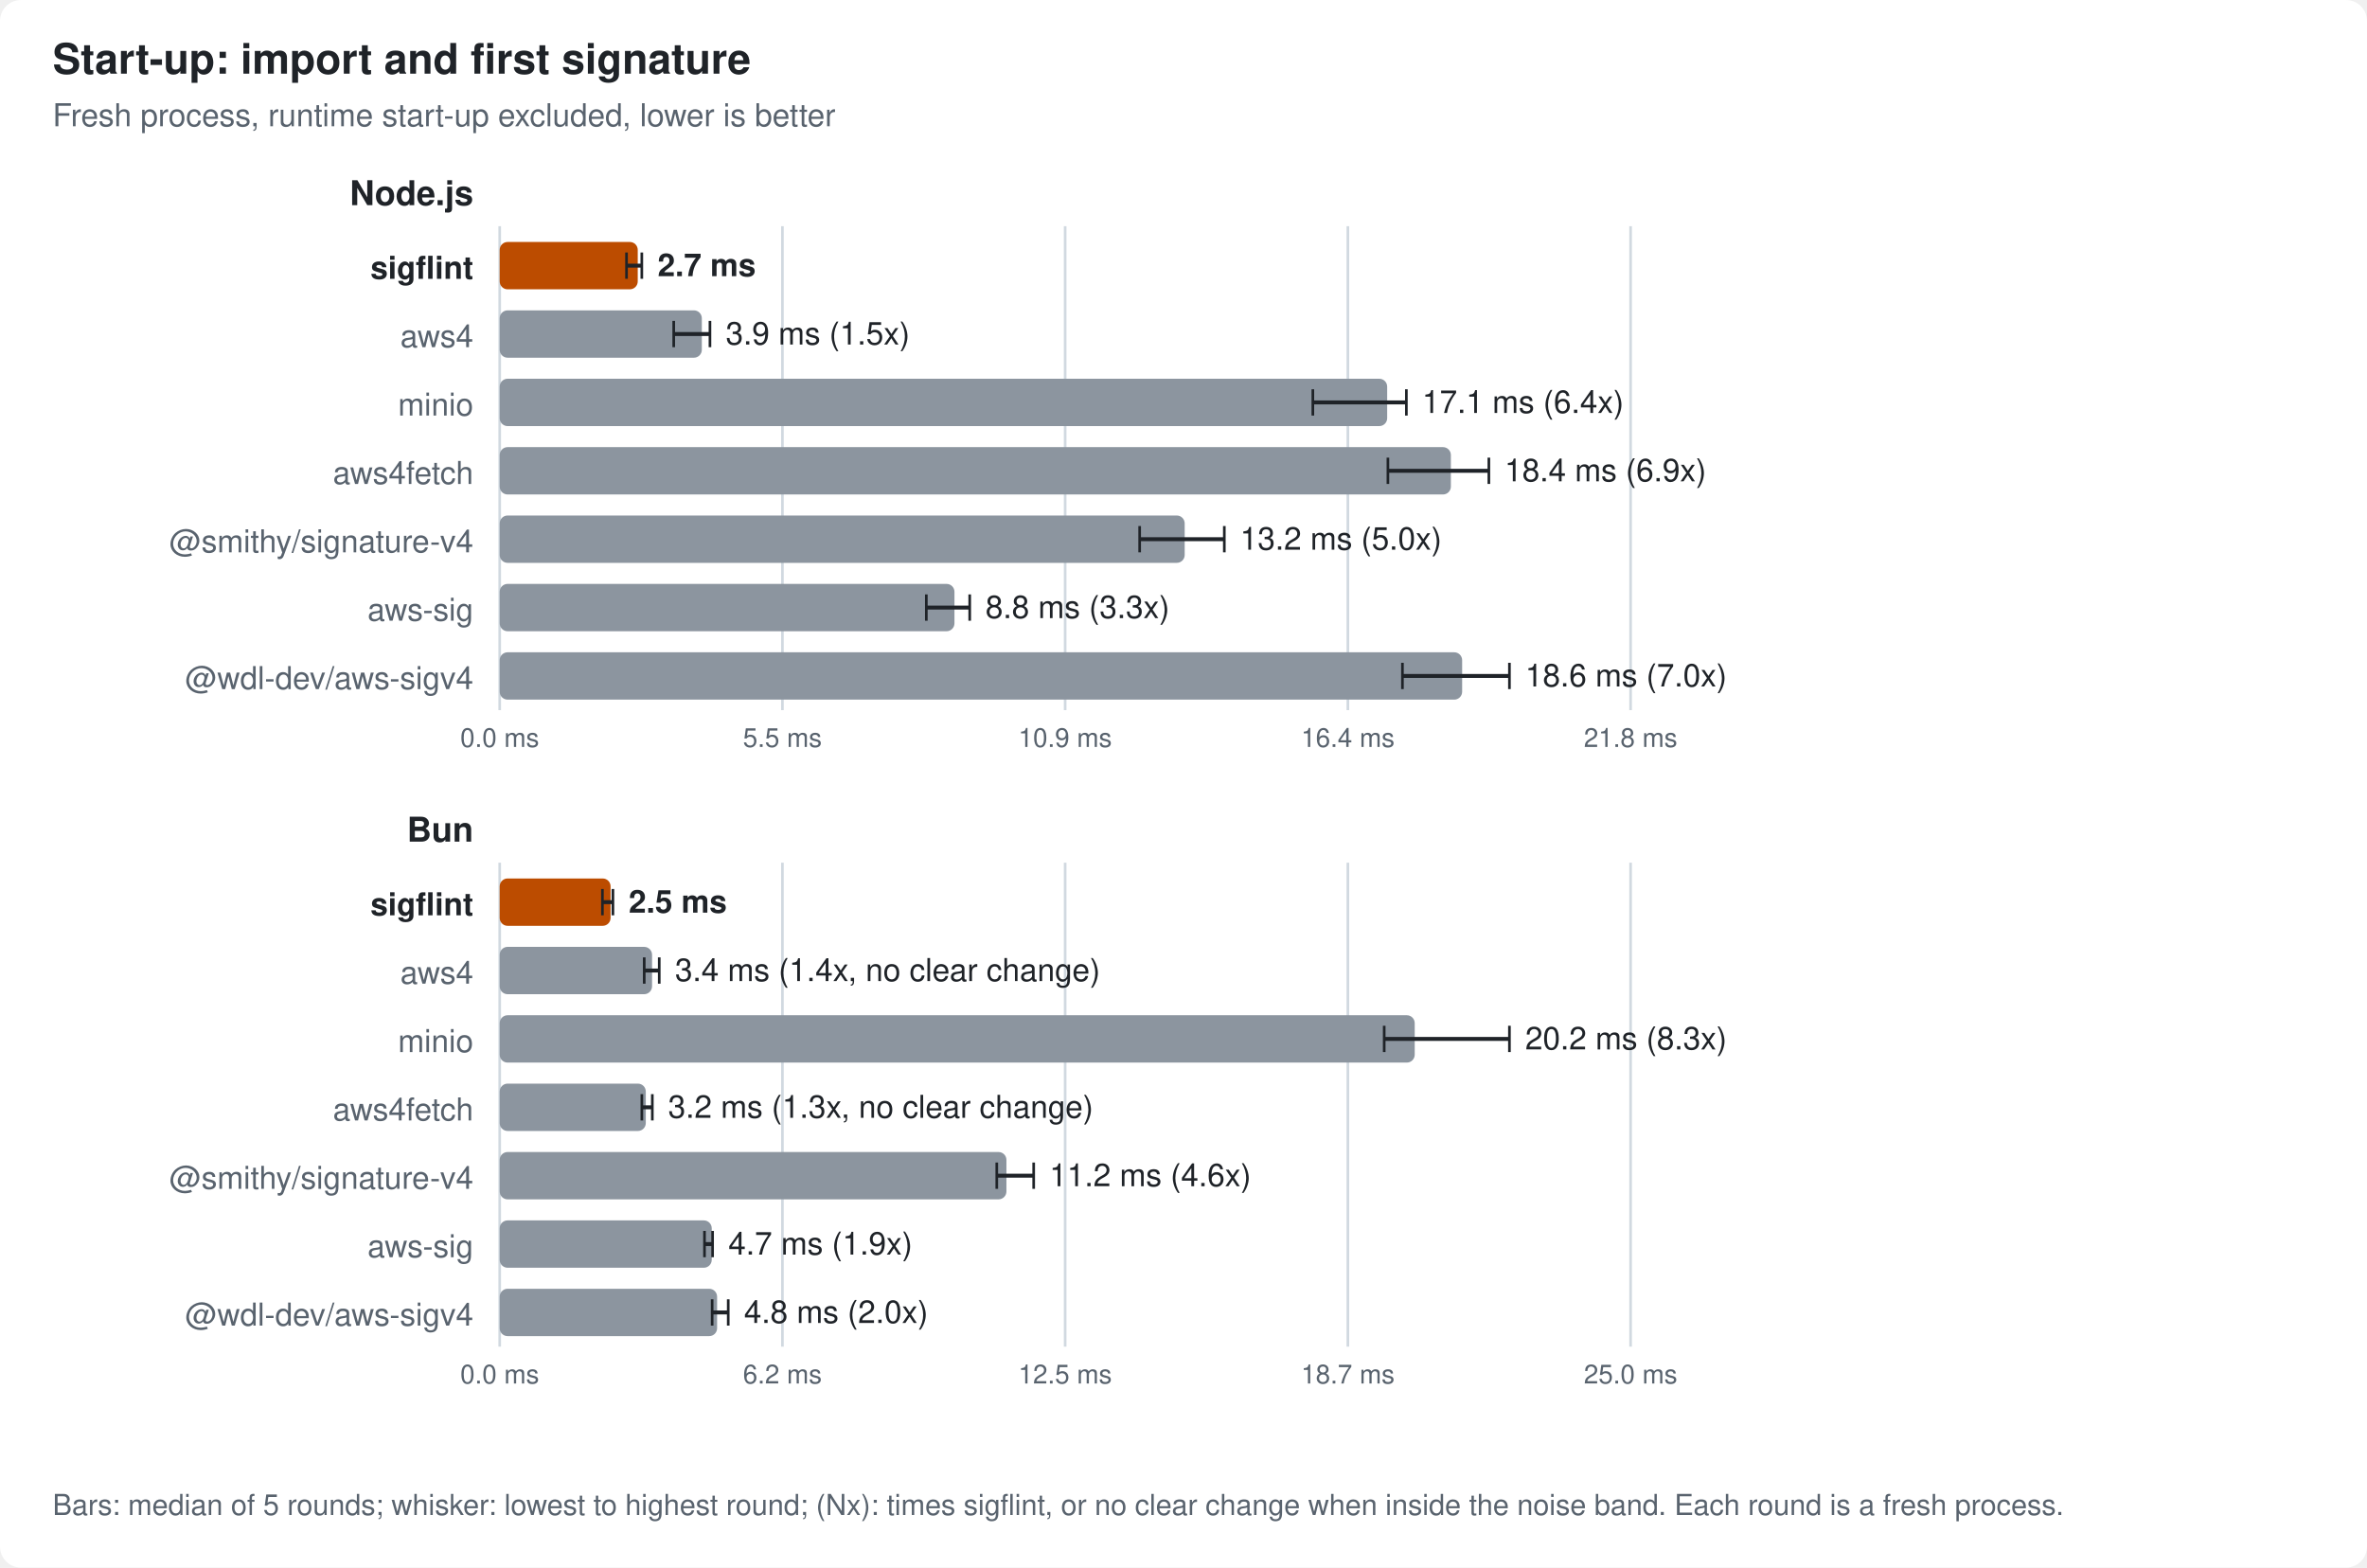
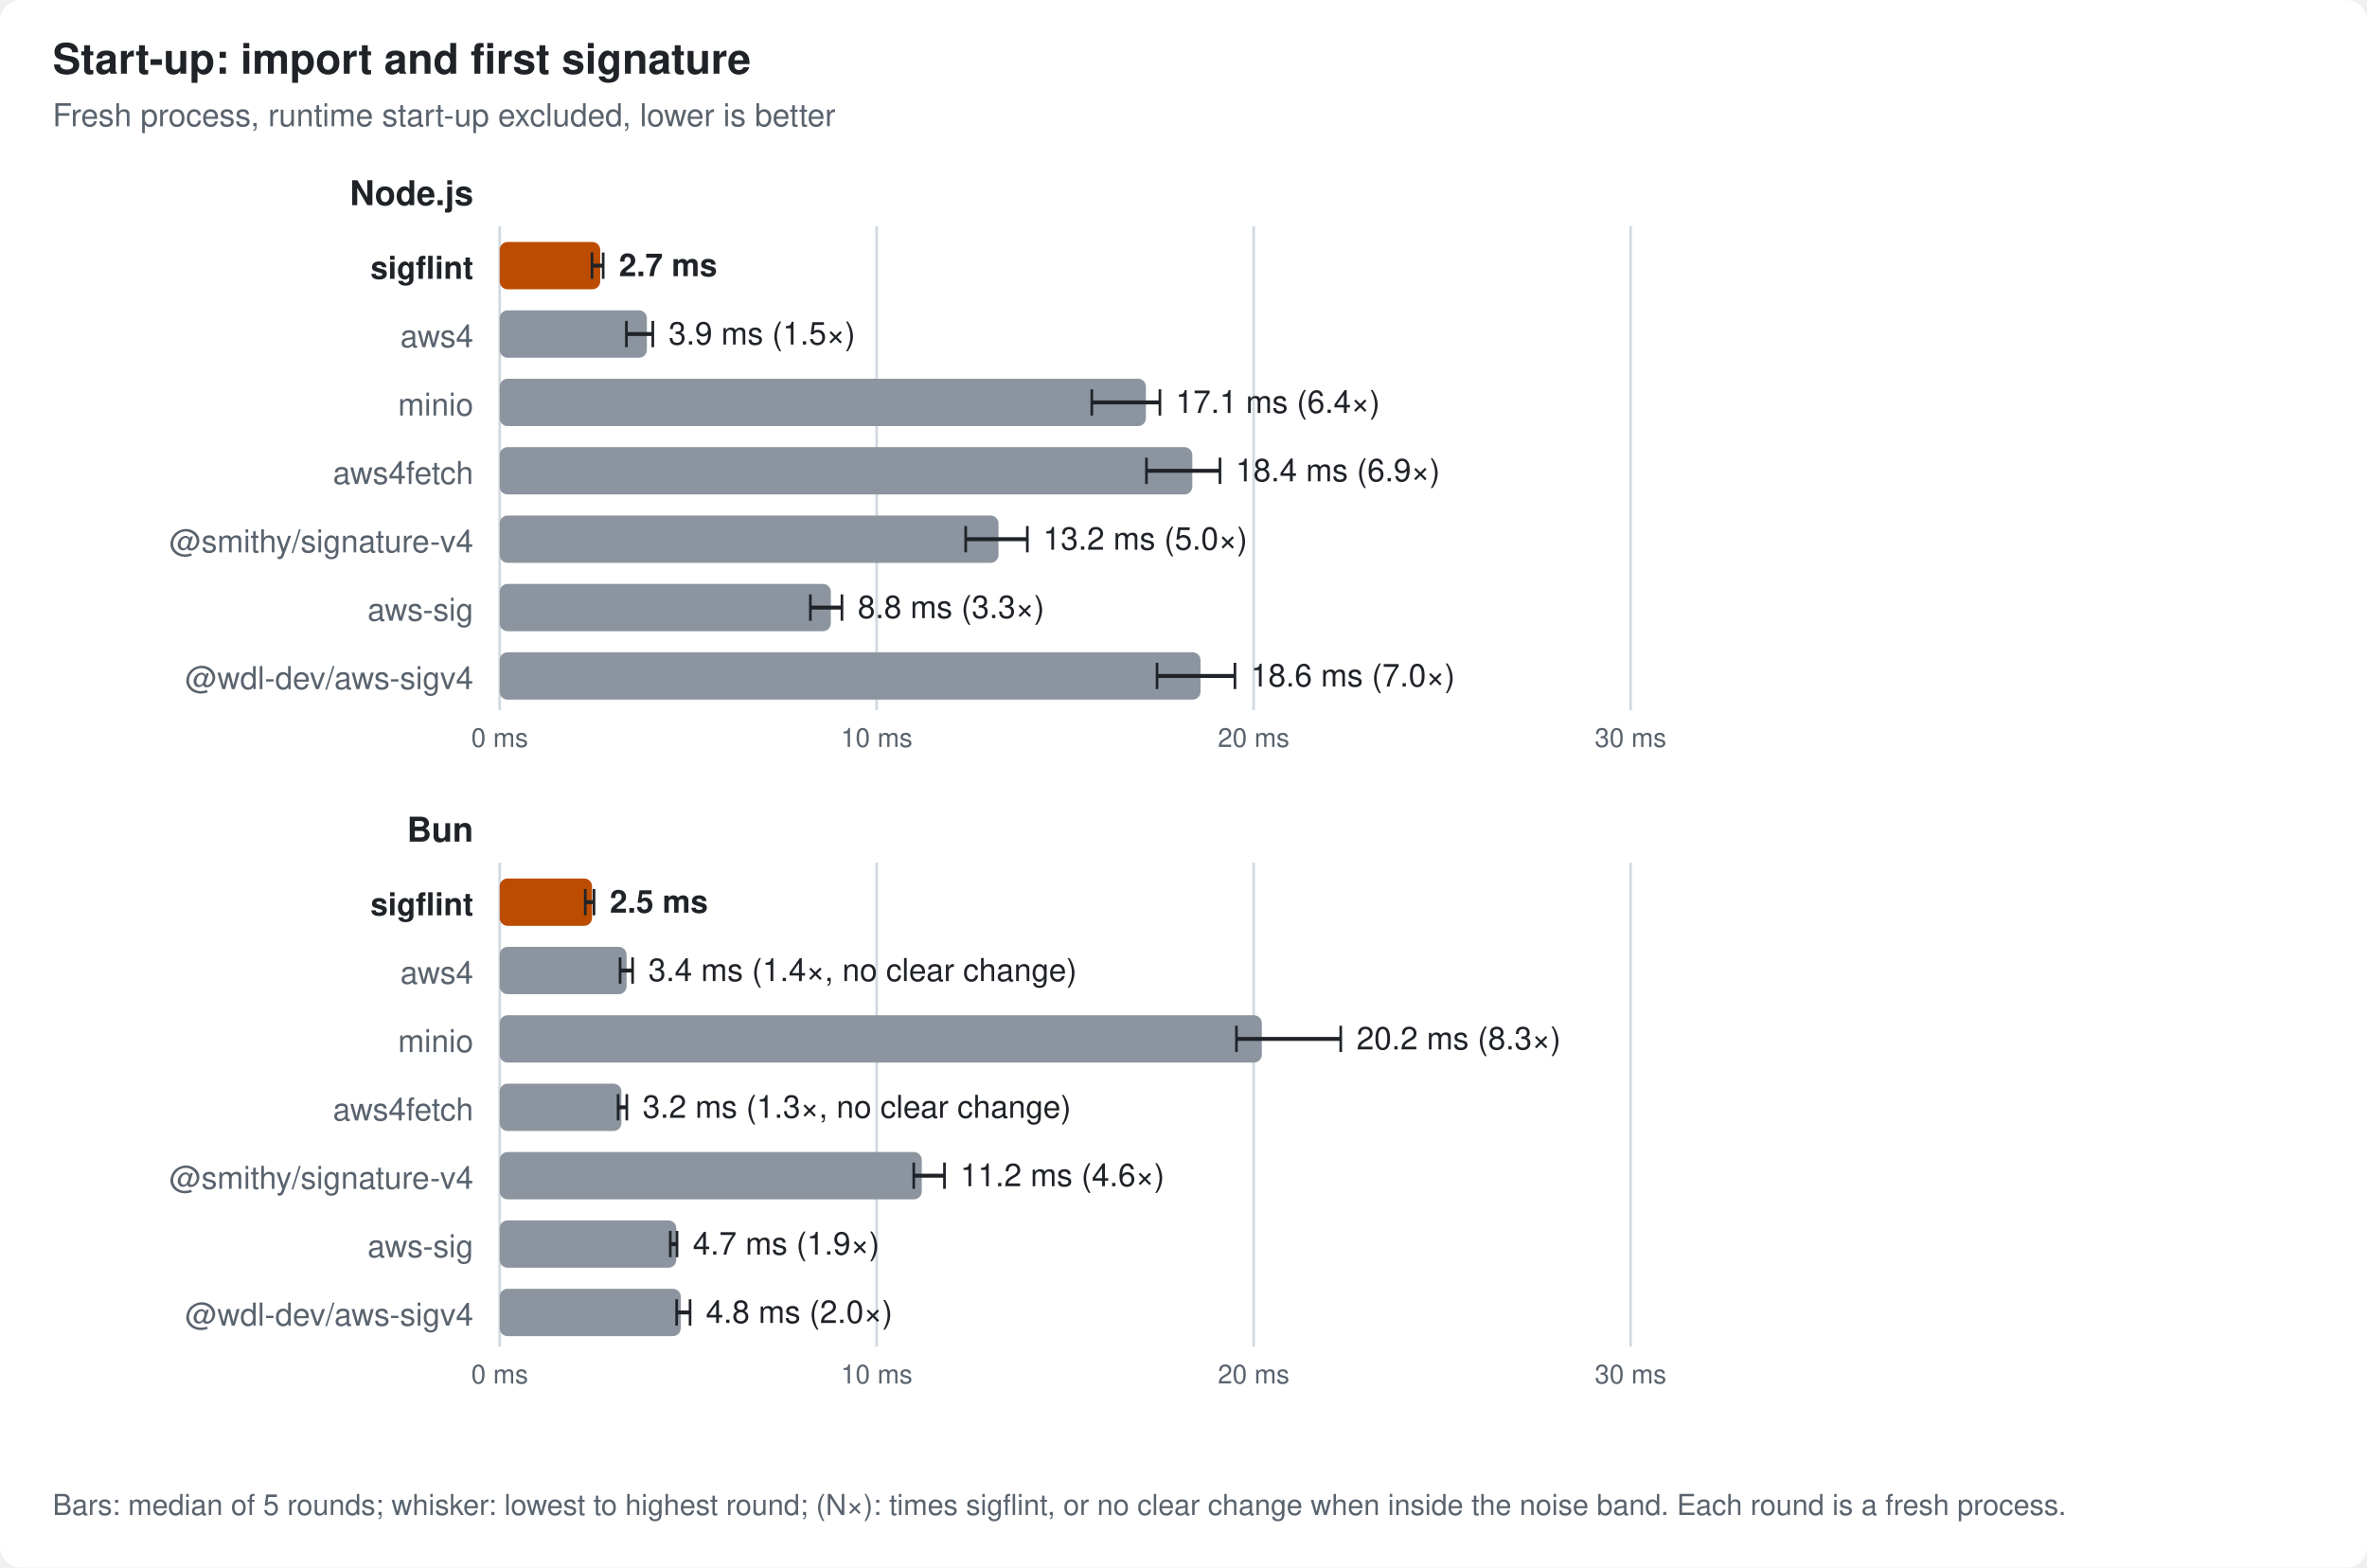
<svg xmlns="http://www.w3.org/2000/svg" width="900" height="596" viewBox="0 0 900 596" role="img" aria-labelledby="t" font-family="-apple-system,BlinkMacSystemFont,'Segoe UI',Helvetica,Arial,sans-serif">
  <rect width="900" height="596" rx="8" fill="#ffffff" />
  <text x="20" y="28" font-size="16" fill="#1f2328" text-anchor="start" font-weight="600">Start-up: import and first signature</text>
  <text x="20" y="48" font-size="12" fill="#59636e" text-anchor="start" font-weight="400">Fresh process, runtime start-up excluded, lower is better</text>
  <text x="180" y="78" font-size="13" fill="#1f2328" text-anchor="end" font-weight="700">Node.js</text>
  <line x1="190" y1="86" x2="190" y2="270" stroke="#d1d9e0" />
-   <text x="190" y="284" font-size="10" fill="#59636e" text-anchor="middle" font-weight="400">0.0 ms</text>
-   <line x1="297.5" y1="86" x2="297.5" y2="270" stroke="#d1d9e0" />
-   <text x="297.5" y="284" font-size="10" fill="#59636e" text-anchor="middle" font-weight="400">5.5 ms</text>
-   <line x1="405" y1="86" x2="405" y2="270" stroke="#d1d9e0" />
-   <text x="405" y="284" font-size="10" fill="#59636e" text-anchor="middle" font-weight="400">10.9 ms</text>
-   <line x1="512.5" y1="86" x2="512.5" y2="270" stroke="#d1d9e0" />
-   <text x="512.5" y="284" font-size="10" fill="#59636e" text-anchor="middle" font-weight="400">16.4 ms</text>
+   <text x="190" y="284" font-size="10" fill="#59636e" text-anchor="middle" font-weight="400">0 ms</text>
+   <line x1="333.333" y1="86" x2="333.333" y2="270" stroke="#d1d9e0" />
+   <text x="333.333" y="284" font-size="10" fill="#59636e" text-anchor="middle" font-weight="400">10 ms</text>
+   <line x1="476.667" y1="86" x2="476.667" y2="270" stroke="#d1d9e0" />
+   <text x="476.667" y="284" font-size="10" fill="#59636e" text-anchor="middle" font-weight="400">20 ms</text>
  <line x1="620" y1="86" x2="620" y2="270" stroke="#d1d9e0" />
-   <text x="620" y="284" font-size="10" fill="#59636e" text-anchor="middle" font-weight="400">21.8 ms</text>
+   <text x="620" y="284" font-size="10" fill="#59636e" text-anchor="middle" font-weight="400">30 ms</text>
  <text x="180" y="106" font-size="12" fill="#1f2328" text-anchor="end" font-weight="700">sigflint</text>
-   <rect x="190" y="92" width="52.485" height="18" rx="3" fill="#bc4c00" />
-   <line x1="238.22" y1="101" x2="244.038" y2="101" stroke="#1f2328" stroke-width="1.5" />
-   <line x1="238.22" y1="96" x2="238.22" y2="106" stroke="#1f2328" />
-   <line x1="244.038" y1="96" x2="244.038" y2="106" stroke="#1f2328" />
-   <text x="250.038" y="105" font-size="12" fill="#1f2328" text-anchor="start" font-weight="700">2.7 ms</text>
+   <rect x="190" y="92" width="38.217" height="18" rx="3" fill="#bc4c00" />
+   <line x1="225.112" y1="101" x2="229.349" y2="101" stroke="#1f2328" stroke-width="1.5" />
+   <line x1="225.112" y1="96" x2="225.112" y2="106" stroke="#1f2328" />
+   <line x1="229.349" y1="96" x2="229.349" y2="106" stroke="#1f2328" />
+   <text x="235.349" y="105" font-size="12" fill="#1f2328" text-anchor="start" font-weight="700">2.7 ms</text>
  <text x="180" y="132" font-size="12" fill="#59636e" text-anchor="end" font-weight="400">aws4</text>
-   <rect x="190" y="118" width="76.855" height="18" rx="3" fill="#8c959f" />
-   <line x1="256.167" y1="127" x2="269.947" y2="127" stroke="#1f2328" stroke-width="1.5" />
-   <line x1="256.167" y1="122" x2="256.167" y2="132" stroke="#1f2328" />
-   <line x1="269.947" y1="122" x2="269.947" y2="132" stroke="#1f2328" />
-   <text x="275.947" y="131" font-size="12" fill="#1f2328" text-anchor="start" font-weight="400">3.9 ms  (1.5x)</text>
+   <rect x="190" y="118" width="55.963" height="18" rx="3" fill="#8c959f" />
+   <line x1="238.18" y1="127" x2="248.214" y2="127" stroke="#1f2328" stroke-width="1.5" />
+   <line x1="238.18" y1="122" x2="238.18" y2="132" stroke="#1f2328" />
+   <line x1="248.214" y1="122" x2="248.214" y2="132" stroke="#1f2328" />
+   <text x="254.214" y="131" font-size="12" fill="#1f2328" text-anchor="start" font-weight="400">3.9 ms  (1.5×)</text>
  <text x="180" y="158" font-size="12" fill="#59636e" text-anchor="end" font-weight="400">minio</text>
-   <rect x="190" y="144" width="337.441" height="18" rx="3" fill="#8c959f" />
-   <line x1="499.18" y1="153" x2="534.744" y2="153" stroke="#1f2328" stroke-width="1.5" />
-   <line x1="499.18" y1="148" x2="499.18" y2="158" stroke="#1f2328" />
-   <line x1="534.744" y1="148" x2="534.744" y2="158" stroke="#1f2328" />
-   <text x="540.744" y="157" font-size="12" fill="#1f2328" text-anchor="start" font-weight="400">17.1 ms  (6.4x)</text>
+   <rect x="190" y="144" width="245.712" height="18" rx="3" fill="#8c959f" />
+   <line x1="415.133" y1="153" x2="441.03" y2="153" stroke="#1f2328" stroke-width="1.5" />
+   <line x1="415.133" y1="148" x2="415.133" y2="158" stroke="#1f2328" />
+   <line x1="441.03" y1="148" x2="441.03" y2="158" stroke="#1f2328" />
+   <text x="447.03" y="157" font-size="12" fill="#1f2328" text-anchor="start" font-weight="400">17.1 ms  (6.4×)</text>
  <text x="180" y="184" font-size="12" fill="#59636e" text-anchor="end" font-weight="400">aws4fetch</text>
-   <rect x="190" y="170" width="361.665" height="18" rx="3" fill="#8c959f" />
-   <line x1="527.72" y1="179" x2="566.107" y2="179" stroke="#1f2328" stroke-width="1.5" />
-   <line x1="527.72" y1="174" x2="527.72" y2="184" stroke="#1f2328" />
-   <line x1="566.107" y1="174" x2="566.107" y2="184" stroke="#1f2328" />
-   <text x="572.107" y="183" font-size="12" fill="#1f2328" text-anchor="start" font-weight="400">18.4 ms  (6.9x)</text>
+   <rect x="190" y="170" width="263.351" height="18" rx="3" fill="#8c959f" />
+   <line x1="435.915" y1="179" x2="463.867" y2="179" stroke="#1f2328" stroke-width="1.5" />
+   <line x1="435.915" y1="174" x2="435.915" y2="184" stroke="#1f2328" />
+   <line x1="463.867" y1="174" x2="463.867" y2="184" stroke="#1f2328" />
+   <text x="469.867" y="183" font-size="12" fill="#1f2328" text-anchor="start" font-weight="400">18.4 ms  (6.9×)</text>
  <text x="180" y="210" font-size="12" fill="#59636e" text-anchor="end" font-weight="400">@smithy/signature-v4</text>
-   <rect x="190" y="196" width="260.452" height="18" rx="3" fill="#8c959f" />
-   <line x1="433.331" y1="205" x2="465.522" y2="205" stroke="#1f2328" stroke-width="1.5" />
-   <line x1="433.331" y1="200" x2="433.331" y2="210" stroke="#1f2328" />
-   <line x1="465.522" y1="200" x2="465.522" y2="210" stroke="#1f2328" />
-   <text x="471.522" y="209" font-size="12" fill="#1f2328" text-anchor="start" font-weight="400">13.2 ms  (5.0x)</text>
+   <rect x="190" y="196" width="189.651" height="18" rx="3" fill="#8c959f" />
+   <line x1="367.184" y1="205" x2="390.625" y2="205" stroke="#1f2328" stroke-width="1.5" />
+   <line x1="367.184" y1="200" x2="367.184" y2="210" stroke="#1f2328" />
+   <line x1="390.625" y1="200" x2="390.625" y2="210" stroke="#1f2328" />
+   <text x="396.625" y="209" font-size="12" fill="#1f2328" text-anchor="start" font-weight="400">13.2 ms  (5.0×)</text>
  <text x="180" y="236" font-size="12" fill="#59636e" text-anchor="end" font-weight="400">aws-sig</text>
-   <rect x="190" y="222" width="172.913" height="18" rx="3" fill="#8c959f" />
-   <line x1="352.216" y1="231" x2="368.711" y2="231" stroke="#1f2328" stroke-width="1.5" />
-   <line x1="352.216" y1="226" x2="352.216" y2="236" stroke="#1f2328" />
-   <line x1="368.711" y1="226" x2="368.711" y2="236" stroke="#1f2328" />
-   <text x="374.711" y="235" font-size="12" fill="#1f2328" text-anchor="start" font-weight="400">8.8 ms  (3.3x)</text>
+   <rect x="190" y="222" width="125.909" height="18" rx="3" fill="#8c959f" />
+   <line x1="308.12" y1="231" x2="320.13" y2="231" stroke="#1f2328" stroke-width="1.5" />
+   <line x1="308.12" y1="226" x2="308.12" y2="236" stroke="#1f2328" />
+   <line x1="320.13" y1="226" x2="320.13" y2="236" stroke="#1f2328" />
+   <text x="326.13" y="235" font-size="12" fill="#1f2328" text-anchor="start" font-weight="400">8.8 ms  (3.3×)</text>
  <text x="180" y="262" font-size="12" fill="#59636e" text-anchor="end" font-weight="400">@wdl-dev/aws-sigv4</text>
-   <rect x="190" y="248" width="365.95" height="18" rx="3" fill="#8c959f" />
-   <line x1="533.246" y1="257" x2="573.929" y2="257" stroke="#1f2328" stroke-width="1.5" />
-   <line x1="533.246" y1="252" x2="533.246" y2="262" stroke="#1f2328" />
-   <line x1="573.929" y1="252" x2="573.929" y2="262" stroke="#1f2328" />
-   <text x="579.929" y="261" font-size="12" fill="#1f2328" text-anchor="start" font-weight="400">18.6 ms  (7.0x)</text>
+   <rect x="190" y="248" width="266.471" height="18" rx="3" fill="#8c959f" />
+   <line x1="439.939" y1="257" x2="469.562" y2="257" stroke="#1f2328" stroke-width="1.5" />
+   <line x1="439.939" y1="252" x2="439.939" y2="262" stroke="#1f2328" />
+   <line x1="469.562" y1="252" x2="469.562" y2="262" stroke="#1f2328" />
+   <text x="475.562" y="261" font-size="12" fill="#1f2328" text-anchor="start" font-weight="400">18.6 ms  (7.0×)</text>
  <text x="180" y="320" font-size="13" fill="#1f2328" text-anchor="end" font-weight="700">Bun</text>
  <line x1="190" y1="328" x2="190" y2="512" stroke="#d1d9e0" />
-   <text x="190" y="526" font-size="10" fill="#59636e" text-anchor="middle" font-weight="400">0.0 ms</text>
-   <line x1="297.5" y1="328" x2="297.5" y2="512" stroke="#d1d9e0" />
-   <text x="297.5" y="526" font-size="10" fill="#59636e" text-anchor="middle" font-weight="400">6.2 ms</text>
-   <line x1="405" y1="328" x2="405" y2="512" stroke="#d1d9e0" />
-   <text x="405" y="526" font-size="10" fill="#59636e" text-anchor="middle" font-weight="400">12.5 ms</text>
-   <line x1="512.5" y1="328" x2="512.5" y2="512" stroke="#d1d9e0" />
-   <text x="512.5" y="526" font-size="10" fill="#59636e" text-anchor="middle" font-weight="400">18.7 ms</text>
+   <text x="190" y="526" font-size="10" fill="#59636e" text-anchor="middle" font-weight="400">0 ms</text>
+   <line x1="333.333" y1="328" x2="333.333" y2="512" stroke="#d1d9e0" />
+   <text x="333.333" y="526" font-size="10" fill="#59636e" text-anchor="middle" font-weight="400">10 ms</text>
+   <line x1="476.667" y1="328" x2="476.667" y2="512" stroke="#d1d9e0" />
+   <text x="476.667" y="526" font-size="10" fill="#59636e" text-anchor="middle" font-weight="400">20 ms</text>
  <line x1="620" y1="328" x2="620" y2="512" stroke="#d1d9e0" />
-   <text x="620" y="526" font-size="10" fill="#59636e" text-anchor="middle" font-weight="400">25.0 ms</text>
+   <text x="620" y="526" font-size="10" fill="#59636e" text-anchor="middle" font-weight="400">30 ms</text>
  <text x="180" y="348" font-size="12" fill="#1f2328" text-anchor="end" font-weight="700">sigflint</text>
-   <rect x="190" y="334" width="42.162" height="18" rx="3" fill="#bc4c00" />
-   <line x1="229.057" y1="343" x2="233.048" y2="343" stroke="#1f2328" stroke-width="1.5" />
-   <line x1="229.057" y1="338" x2="229.057" y2="348" stroke="#1f2328" />
-   <line x1="233.048" y1="338" x2="233.048" y2="348" stroke="#1f2328" />
-   <text x="239.048" y="347" font-size="12" fill="#1f2328" text-anchor="start" font-weight="700">2.5 ms</text>
+   <rect x="190" y="334" width="35.119" height="18" rx="3" fill="#bc4c00" />
+   <line x1="222.532" y1="343" x2="225.856" y2="343" stroke="#1f2328" stroke-width="1.5" />
+   <line x1="222.532" y1="338" x2="222.532" y2="348" stroke="#1f2328" />
+   <line x1="225.856" y1="338" x2="225.856" y2="348" stroke="#1f2328" />
+   <text x="231.856" y="347" font-size="12" fill="#1f2328" text-anchor="start" font-weight="700">2.5 ms</text>
  <text x="180" y="374" font-size="12" fill="#59636e" text-anchor="end" font-weight="400">aws4</text>
-   <rect x="190" y="360" width="57.93" height="18" rx="3" fill="#8c959f" />
-   <line x1="244.952" y1="369" x2="250.663" y2="369" stroke="#1f2328" stroke-width="1.5" />
-   <line x1="244.952" y1="364" x2="244.952" y2="374" stroke="#1f2328" />
-   <line x1="250.663" y1="364" x2="250.663" y2="374" stroke="#1f2328" />
-   <text x="256.663" y="373" font-size="12" fill="#1f2328" text-anchor="start" font-weight="400">3.4 ms  (1.4x, no clear change)</text>
+   <rect x="190" y="360" width="48.252" height="18" rx="3" fill="#8c959f" />
+   <line x1="235.772" y1="369" x2="240.529" y2="369" stroke="#1f2328" stroke-width="1.5" />
+   <line x1="235.772" y1="364" x2="235.772" y2="374" stroke="#1f2328" />
+   <line x1="240.529" y1="364" x2="240.529" y2="374" stroke="#1f2328" />
+   <text x="246.529" y="373" font-size="12" fill="#1f2328" text-anchor="start" font-weight="400">3.4 ms  (1.4×, no clear change)</text>
  <text x="180" y="400" font-size="12" fill="#59636e" text-anchor="end" font-weight="400">minio</text>
-   <rect x="190" y="386" width="347.913" height="18" rx="3" fill="#8c959f" />
-   <line x1="526.312" y1="395" x2="573.929" y2="395" stroke="#1f2328" stroke-width="1.5" />
-   <line x1="526.312" y1="390" x2="526.312" y2="400" stroke="#1f2328" />
-   <line x1="573.929" y1="390" x2="573.929" y2="400" stroke="#1f2328" />
-   <text x="579.929" y="399" font-size="12" fill="#1f2328" text-anchor="start" font-weight="400">20.2 ms  (8.3x)</text>
+   <rect x="190" y="386" width="289.789" height="18" rx="3" fill="#8c959f" />
+   <line x1="470.127" y1="395" x2="509.788" y2="395" stroke="#1f2328" stroke-width="1.5" />
+   <line x1="470.127" y1="390" x2="470.127" y2="400" stroke="#1f2328" />
+   <line x1="509.788" y1="390" x2="509.788" y2="400" stroke="#1f2328" />
+   <text x="515.788" y="399" font-size="12" fill="#1f2328" text-anchor="start" font-weight="400">20.2 ms  (8.3×)</text>
  <text x="180" y="426" font-size="12" fill="#59636e" text-anchor="end" font-weight="400">aws4fetch</text>
-   <rect x="190" y="412" width="55.549" height="18" rx="3" fill="#8c959f" />
-   <line x1="244.048" y1="421" x2="248.032" y2="421" stroke="#1f2328" stroke-width="1.5" />
-   <line x1="244.048" y1="416" x2="244.048" y2="426" stroke="#1f2328" />
-   <line x1="248.032" y1="416" x2="248.032" y2="426" stroke="#1f2328" />
-   <text x="254.032" y="425" font-size="12" fill="#1f2328" text-anchor="start" font-weight="400">3.2 ms  (1.3x, no clear change)</text>
+   <rect x="190" y="412" width="46.269" height="18" rx="3" fill="#8c959f" />
+   <line x1="235.019" y1="421" x2="238.337" y2="421" stroke="#1f2328" stroke-width="1.5" />
+   <line x1="235.019" y1="416" x2="235.019" y2="426" stroke="#1f2328" />
+   <line x1="238.337" y1="416" x2="238.337" y2="426" stroke="#1f2328" />
+   <text x="244.337" y="425" font-size="12" fill="#1f2328" text-anchor="start" font-weight="400">3.2 ms  (1.3×, no clear change)</text>
  <text x="180" y="452" font-size="12" fill="#59636e" text-anchor="end" font-weight="400">@smithy/signature-v4</text>
-   <rect x="190" y="438" width="192.672" height="18" rx="3" fill="#8c959f" />
-   <line x1="379.003" y1="447" x2="393.036" y2="447" stroke="#1f2328" stroke-width="1.5" />
-   <line x1="379.003" y1="442" x2="379.003" y2="452" stroke="#1f2328" />
-   <line x1="393.036" y1="442" x2="393.036" y2="452" stroke="#1f2328" />
-   <text x="399.036" y="451" font-size="12" fill="#1f2328" text-anchor="start" font-weight="400">11.2 ms  (4.6x)</text>
+   <rect x="190" y="438" width="160.484" height="18" rx="3" fill="#8c959f" />
+   <line x1="347.428" y1="447" x2="359.117" y2="447" stroke="#1f2328" stroke-width="1.5" />
+   <line x1="347.428" y1="442" x2="347.428" y2="452" stroke="#1f2328" />
+   <line x1="359.117" y1="442" x2="359.117" y2="452" stroke="#1f2328" />
+   <text x="365.117" y="451" font-size="12" fill="#1f2328" text-anchor="start" font-weight="400">11.2 ms  (4.6×)</text>
  <text x="180" y="478" font-size="12" fill="#59636e" text-anchor="end" font-weight="400">aws-sig</text>
-   <rect x="190" y="464" width="80.623" height="18" rx="3" fill="#8c959f" />
-   <line x1="267.867" y1="473" x2="270.944" y2="473" stroke="#1f2328" stroke-width="1.5" />
-   <line x1="267.867" y1="468" x2="267.867" y2="478" stroke="#1f2328" />
-   <line x1="270.944" y1="468" x2="270.944" y2="478" stroke="#1f2328" />
-   <text x="276.944" y="477" font-size="12" fill="#1f2328" text-anchor="start" font-weight="400">4.7 ms  (1.9x)</text>
+   <rect x="190" y="464" width="67.154" height="18" rx="3" fill="#8c959f" />
+   <line x1="254.858" y1="473" x2="257.422" y2="473" stroke="#1f2328" stroke-width="1.5" />
+   <line x1="254.858" y1="468" x2="254.858" y2="478" stroke="#1f2328" />
+   <line x1="257.422" y1="468" x2="257.422" y2="478" stroke="#1f2328" />
+   <text x="263.422" y="477" font-size="12" fill="#1f2328" text-anchor="start" font-weight="400">4.7 ms  (1.9×)</text>
  <text x="180" y="504" font-size="12" fill="#59636e" text-anchor="end" font-weight="400">@wdl-dev/aws-sigv4</text>
-   <rect x="190" y="490" width="82.659" height="18" rx="3" fill="#8c959f" />
-   <line x1="270.778" y1="499" x2="276.895" y2="499" stroke="#1f2328" stroke-width="1.5" />
-   <line x1="270.778" y1="494" x2="270.778" y2="504" stroke="#1f2328" />
-   <line x1="276.895" y1="494" x2="276.895" y2="504" stroke="#1f2328" />
-   <text x="282.895" y="503" font-size="12" fill="#1f2328" text-anchor="start" font-weight="400">4.8 ms  (2.0x)</text>
-   <text x="20" y="576" font-size="11" fill="#59636e" text-anchor="start" font-weight="400">Bars: median of 5 rounds; whisker: lowest to highest round; (Nx): times sigflint, or no clear change when inside the noise band. Each round is a fresh process.</text>
+   <rect x="190" y="490" width="68.85" height="18" rx="3" fill="#8c959f" />
+   <line x1="257.283" y1="499" x2="262.378" y2="499" stroke="#1f2328" stroke-width="1.5" />
+   <line x1="257.283" y1="494" x2="257.283" y2="504" stroke="#1f2328" />
+   <line x1="262.378" y1="494" x2="262.378" y2="504" stroke="#1f2328" />
+   <text x="268.378" y="503" font-size="12" fill="#1f2328" text-anchor="start" font-weight="400">4.8 ms  (2.0×)</text>
+   <text x="20" y="576" font-size="11" fill="#59636e" text-anchor="start" font-weight="400">Bars: median of 5 rounds; whisker: lowest to highest round; (N×): times sigflint, or no clear change when inside the noise band. Each round is a fresh process.</text>
</svg>
